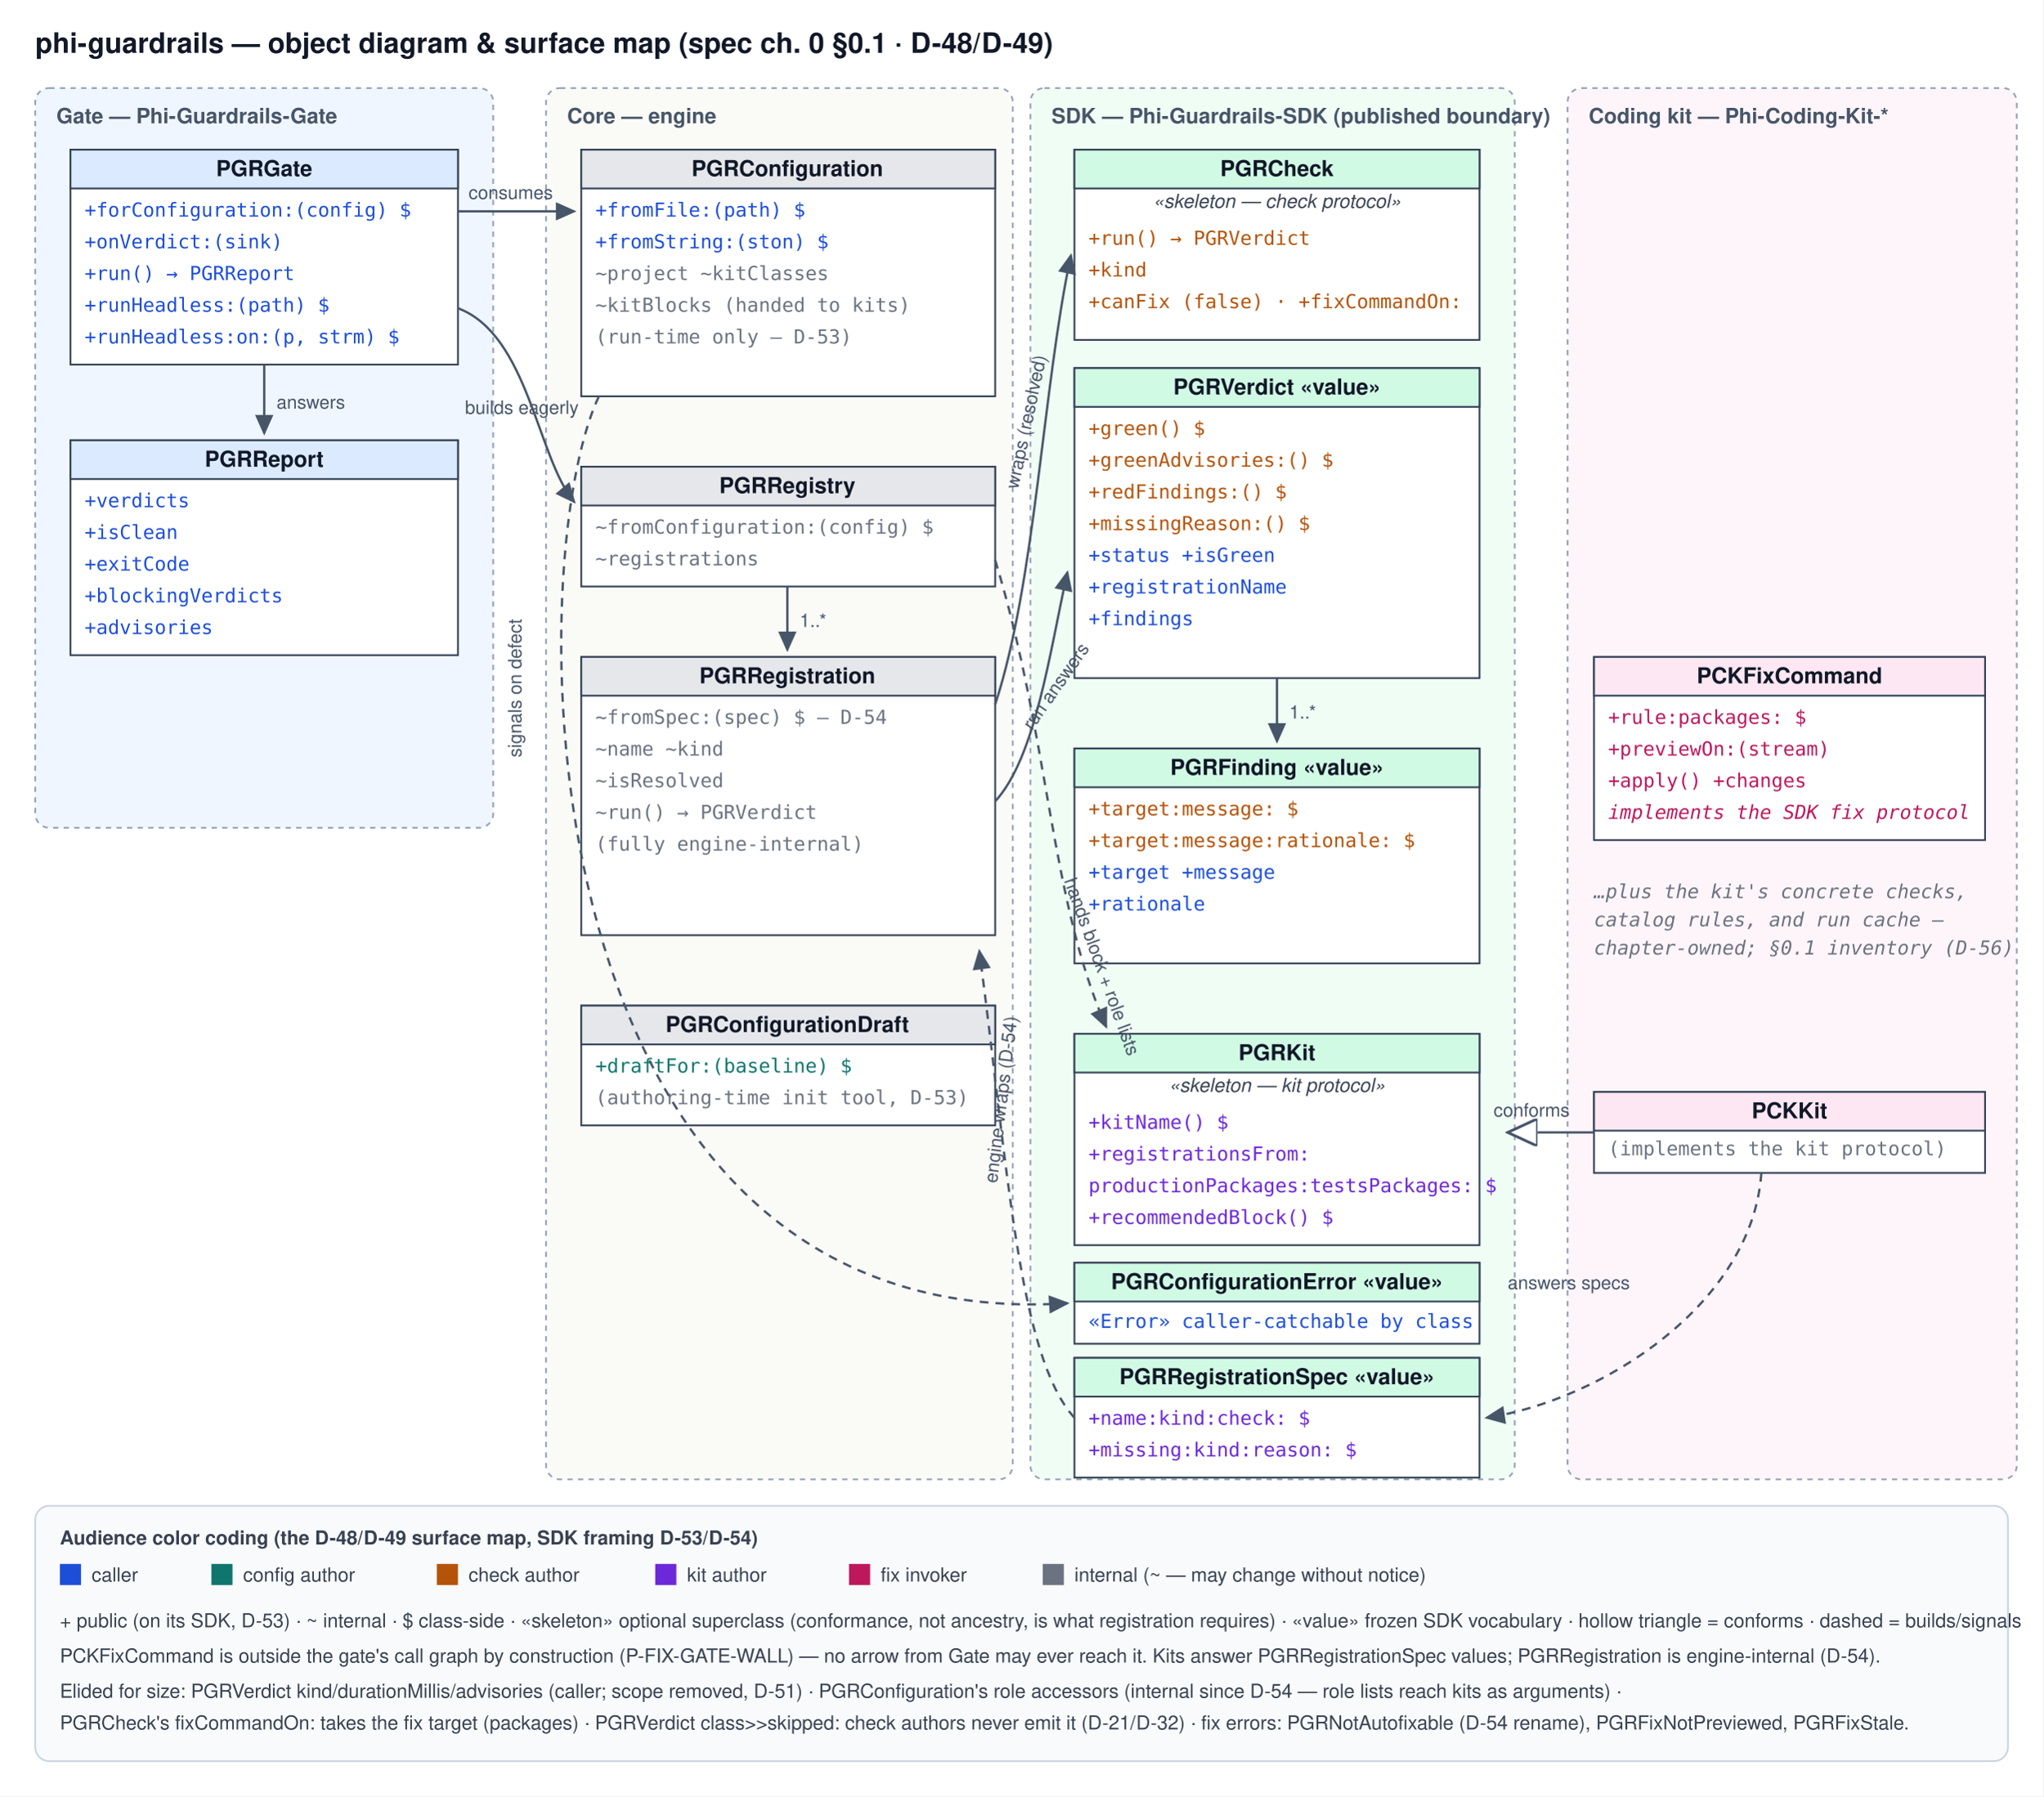
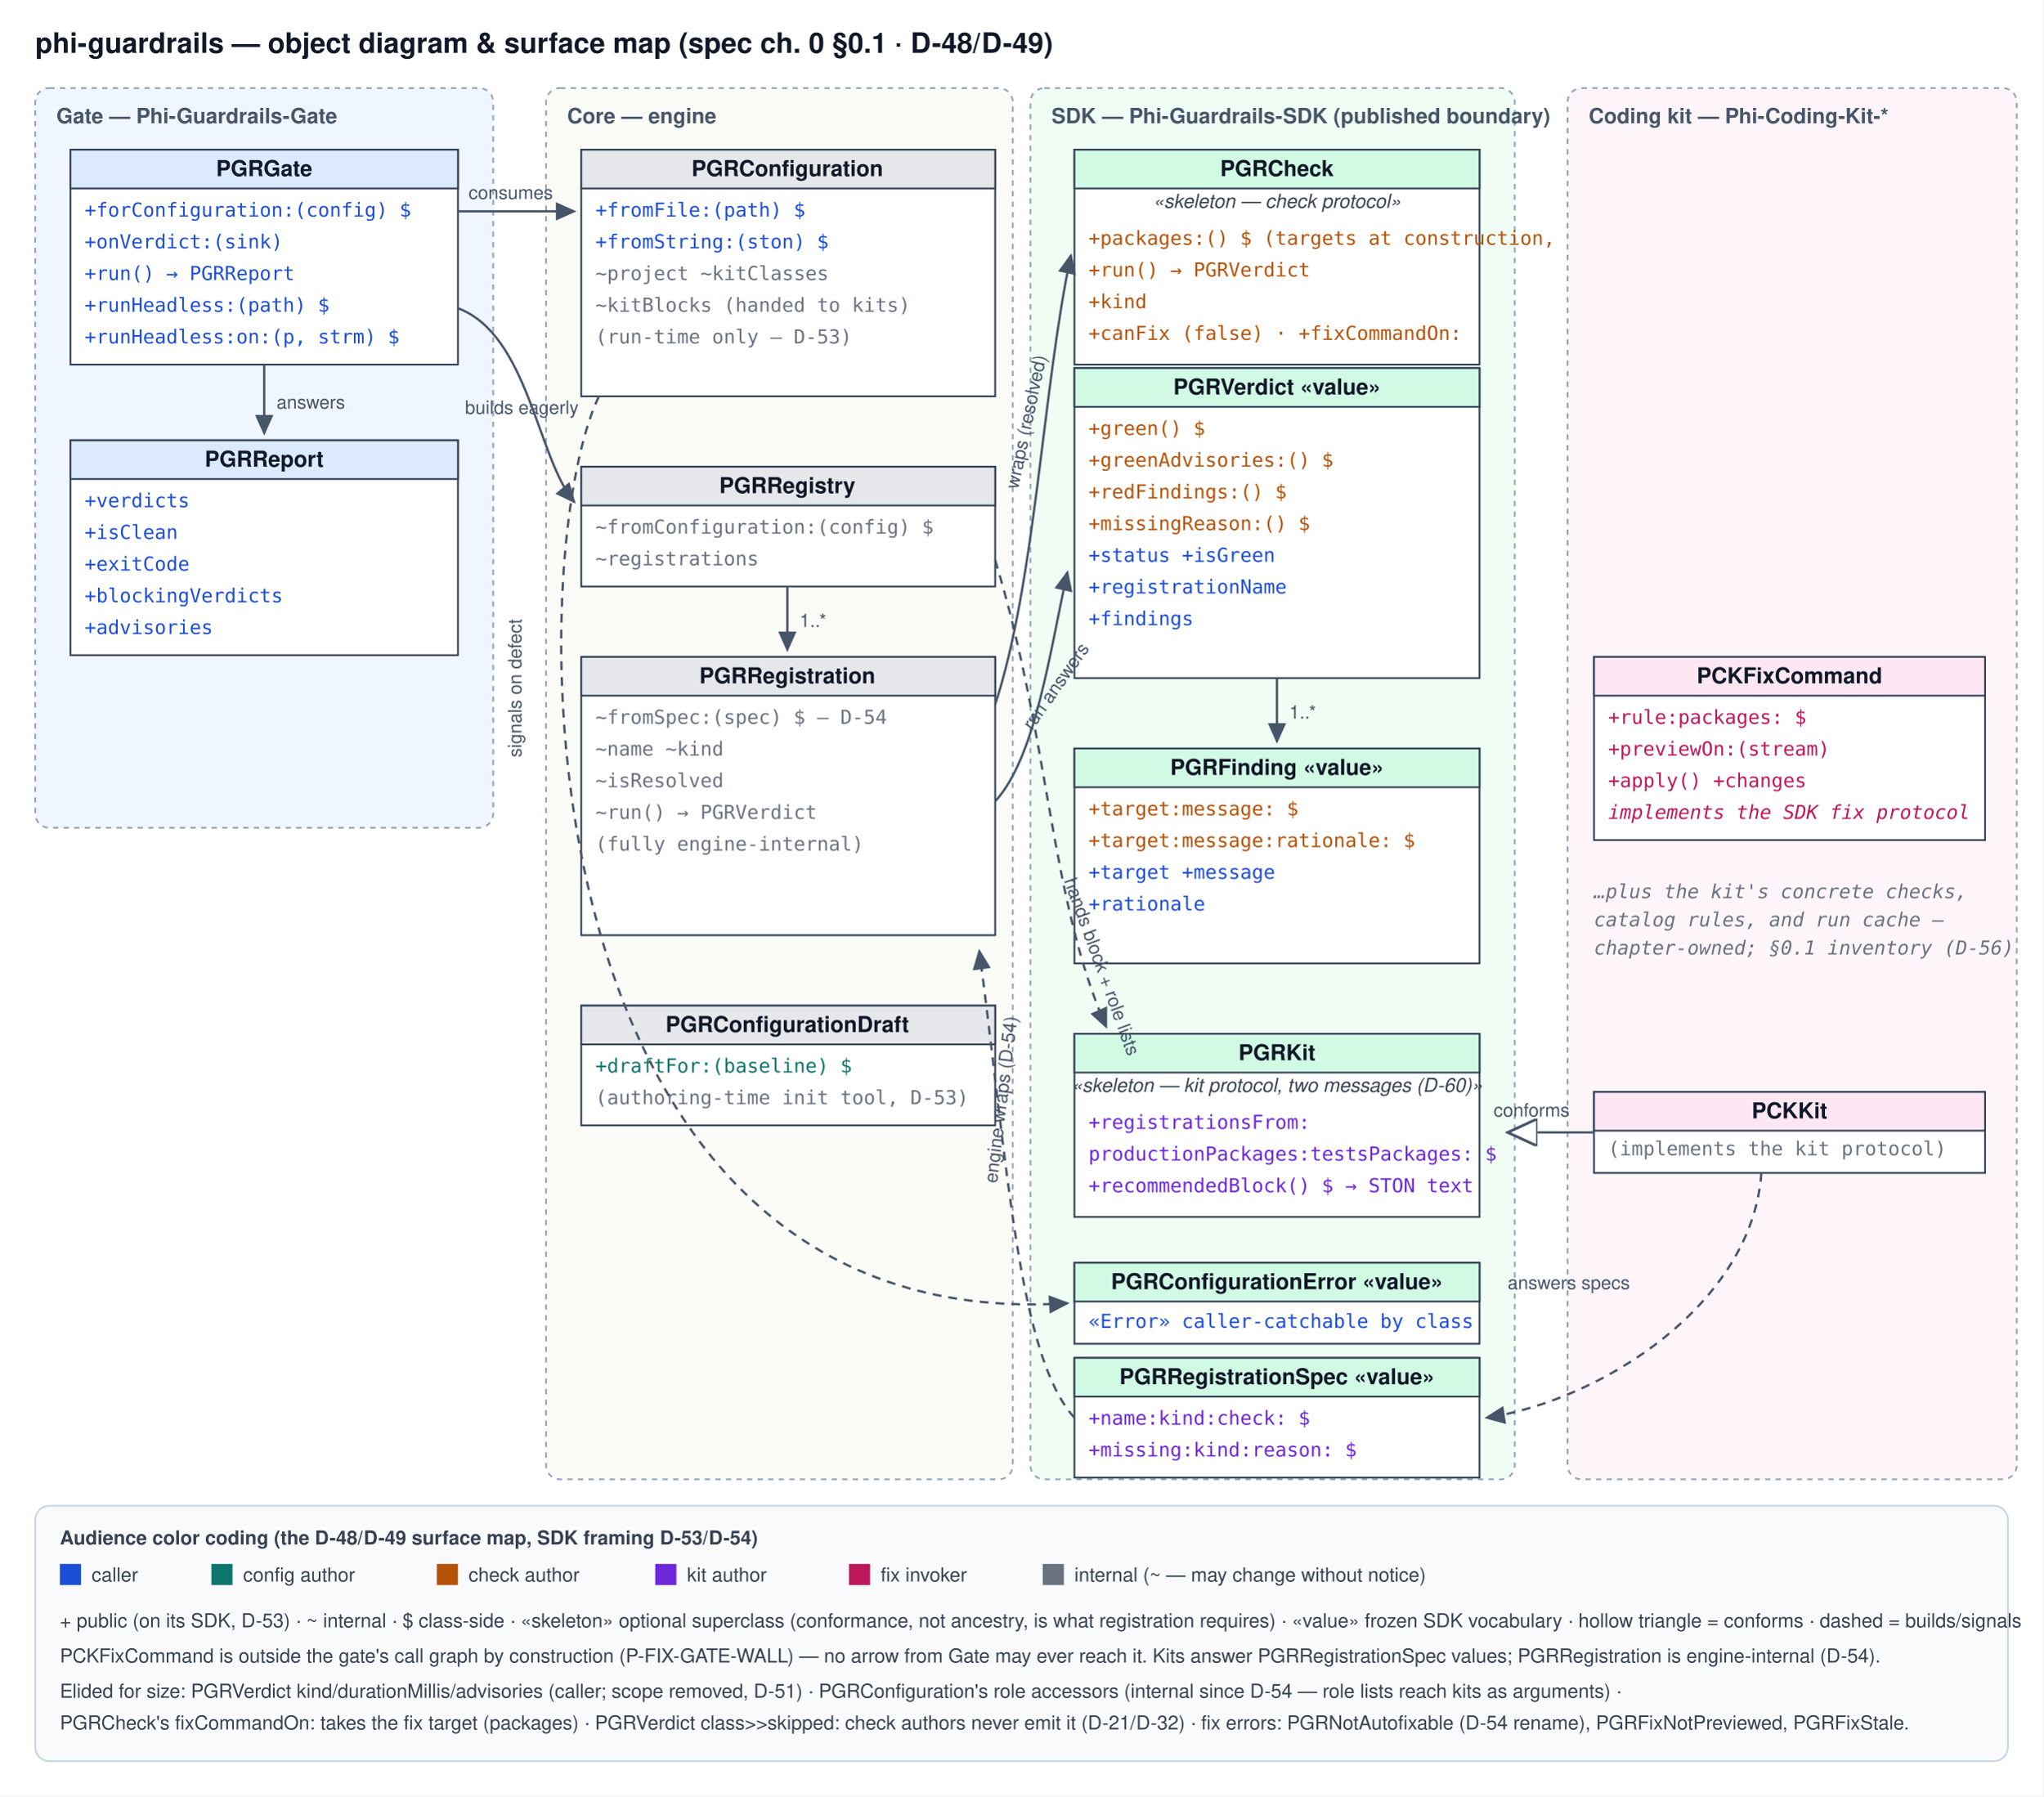
<svg xmlns="http://www.w3.org/2000/svg" width="1160" height="1020" viewBox="0 0 1160 1020" font-family="Helvetica, Arial, sans-serif">
  <style>
    .ns-label { font-size: 12px; font-weight: bold; fill: #475569; }
    .cls-name { font-size: 12.5px; font-weight: bold; fill: #111827; }
    .stereo   { font-size: 11px; font-style: italic; fill: #374151; }
    .m        { font-size: 11px; font-family: "SF Mono", Menlo, Consolas, monospace; }
    .caller   { fill: #1d4ed8; }
    .config   { fill: #0f766e; }
    .check    { fill: #b45309; }
    .kit      { fill: #6d28d9; }
    .fix      { fill: #be185d; }
    .internal { fill: #6b7280; }
    .edge     { stroke: #475569; stroke-width: 1.3; fill: none; }
    .dep      { stroke: #475569; stroke-width: 1.3; fill: none; stroke-dasharray: 5 4; }
    .elabel   { font-size: 10.5px; fill: #475569; }
    .legend   { font-size: 11px; fill: #374151; }
    .box      { fill: #ffffff; stroke: #334155; stroke-width: 1; }
  </style>
  <defs>
    <marker id="arr" markerWidth="9" markerHeight="8" refX="8" refY="4" orient="auto">
      <path d="M0,0 L9,4 L0,8 z" fill="#475569" />
    </marker>
    <marker id="tri" markerWidth="14" markerHeight="12" refX="13" refY="6" orient="auto">
      <path d="M0,0 L13,6 L0,12 z" fill="#ffffff" stroke="#475569" stroke-width="1.2" />
    </marker>
  </defs>
  <rect x="0" y="0" width="1160" height="1020" fill="#ffffff" />
  <text x="20" y="30" font-size="16" font-weight="bold" fill="#111827">phi-guardrails — object diagram &amp; surface map (spec ch. 0 §0.1 · D-48/D-49)</text>
  <rect x="20" y="50" width="260" height="420" rx="8" fill="#f0f6ff" stroke="#94a3b8" stroke-dasharray="3 3" />
  <text x="32" y="70" class="ns-label">Gate — Phi-Guardrails-Gate</text>
  <g>
    <rect x="40" y="85" width="220" height="122" class="box" />
    <rect x="40" y="85" width="220" height="22" fill="#dbeafe" stroke="#334155" />
    <text x="150" y="100" text-anchor="middle" class="cls-name">PGRGate</text>
    <text x="48" y="123" class="m caller">+forConfiguration:(config) $</text>
    <text x="48" y="141" class="m caller">+onVerdict:(sink)</text>
    <text x="48" y="159" class="m caller">+run() → PGRReport</text>
    <text x="48" y="177" class="m caller">+runHeadless:(path) $</text>
    <text x="48" y="195" class="m caller">+runHeadless:on:(p, strm) $</text>
  </g>
  <g>
    <rect x="40" y="250" width="220" height="122" class="box" />
    <rect x="40" y="250" width="220" height="22" fill="#dbeafe" stroke="#334155" />
    <text x="150" y="265" text-anchor="middle" class="cls-name">PGRReport</text>
    <text x="48" y="288" class="m caller">+verdicts</text>
    <text x="48" y="306" class="m caller">+isClean</text>
    <text x="48" y="324" class="m caller">+exitCode</text>
    <text x="48" y="342" class="m caller">+blockingVerdicts</text>
    <text x="48" y="360" class="m caller">+advisories</text>
  </g>
  <rect x="310" y="50" width="265" height="790" rx="8" fill="#fafaf7" stroke="#94a3b8" stroke-dasharray="3 3" />
  <text x="322" y="70" class="ns-label">Core — engine</text>
  <rect x="585" y="50" width="275" height="790" rx="8" fill="#f0fdf4" stroke="#94a3b8" stroke-dasharray="3 3" />
  <text x="597" y="70" class="ns-label">SDK — Phi-Guardrails-SDK (published boundary)</text>
  <g>
    <rect x="330" y="85" width="235" height="140" class="box" />
    <rect x="330" y="85" width="235" height="22" fill="#e5e7eb" stroke="#334155" />
    <text x="447" y="100" text-anchor="middle" class="cls-name">PGRConfiguration</text>
    <text x="338" y="123" class="m caller">+fromFile:(path) $</text>
    <text x="338" y="141" class="m caller">+fromString:(ston) $</text>
    <text x="338" y="159" class="m internal">~project  ~kitClasses</text>
    <text x="338" y="177" class="m internal">~kitBlocks (handed to kits)</text>
    <text x="338" y="195" class="m internal">(run-time only — D-53)</text>
  </g>
  <g>
    <rect x="330" y="265" width="235" height="68" class="box" />
    <rect x="330" y="265" width="235" height="22" fill="#e5e7eb" stroke="#334155" />
    <text x="447" y="280" text-anchor="middle" class="cls-name">PGRRegistry</text>
    <text x="338" y="303" class="m internal">~fromConfiguration:(config) $</text>
    <text x="338" y="321" class="m internal">~registrations</text>
  </g>
  <g>
    <rect x="330" y="373" width="235" height="158" class="box" />
    <rect x="330" y="373" width="235" height="22" fill="#e5e7eb" stroke="#334155" />
    <text x="447" y="388" text-anchor="middle" class="cls-name">PGRRegistration</text>
    <text x="338" y="411" class="m internal">~fromSpec:(spec) $ — D-54</text>
    <text x="338" y="429" class="m internal">~name  ~kind</text>
    <text x="338" y="447" class="m internal">~isResolved</text>
    <text x="338" y="465" class="m internal">~run() → PGRVerdict</text>
    <text x="338" y="483" class="m internal">(fully engine-internal)</text>
  </g>
  <g>
    <rect x="330" y="571" width="235" height="68" class="box" />
    <rect x="330" y="571" width="235" height="22" fill="#e5e7eb" stroke="#334155" />
    <text x="447" y="586" text-anchor="middle" class="cls-name">PGRConfigurationDraft</text>
    <text x="338" y="609" class="m config">+draftFor:(baseline) $</text>
    <text x="338" y="627" class="m internal">(authoring-time init tool, D-53)</text>
  </g>
  <g>
-     <rect x="610" y="85" width="230" height="108" class="box" />
+     <rect x="610" y="85" width="230" height="122" class="box" />
    <rect x="610" y="85" width="230" height="22" fill="#d1fae5" stroke="#334155" />
    <text x="725" y="100" text-anchor="middle" class="cls-name">PGRCheck</text>
    <text x="725" y="118" text-anchor="middle" class="stereo">«skeleton — check protocol»</text>
-     <text x="618" y="139" class="m check">+run() → PGRVerdict</text>
-     <text x="618" y="157" class="m check">+kind</text>
-     <text x="618" y="175" class="m check">+canFix (false) · +fixCommandOn:</text>
+     <text x="618" y="139" class="m check">+packages:() $ (targets at construction, D-60)</text>
+     <text x="618" y="157" class="m check">+run() → PGRVerdict</text>
+     <text x="618" y="175" class="m check">+kind</text>
+     <text x="618" y="193" class="m check">+canFix (false) · +fixCommandOn:</text>
  </g>
  <g>
    <rect x="610" y="209" width="230" height="176" class="box" />
    <rect x="610" y="209" width="230" height="22" fill="#d1fae5" stroke="#334155" />
    <text x="725" y="224" text-anchor="middle" class="cls-name">PGRVerdict «value»</text>
    <text x="618" y="247" class="m check">+green() $</text>
    <text x="618" y="265" class="m check">+greenAdvisories:() $</text>
    <text x="618" y="283" class="m check">+redFindings:() $</text>
    <text x="618" y="301" class="m check">+missingReason:() $</text>
    <text x="618" y="319" class="m caller">+status  +isGreen</text>
    <text x="618" y="337" class="m caller">+registrationName</text>
    <text x="618" y="355" class="m caller">+findings</text>
  </g>
  <g>
    <rect x="610" y="425" width="230" height="122" class="box" />
    <rect x="610" y="425" width="230" height="22" fill="#d1fae5" stroke="#334155" />
    <text x="725" y="440" text-anchor="middle" class="cls-name">PGRFinding «value»</text>
    <text x="618" y="463" class="m check">+target:message: $</text>
    <text x="618" y="481" class="m check">+target:message:rationale: $</text>
    <text x="618" y="499" class="m caller">+target  +message</text>
    <text x="618" y="517" class="m caller">+rationale</text>
  </g>
  <g>
-     <rect x="610" y="587" width="230" height="120" class="box" />
+     <rect x="610" y="587" width="230" height="104" class="box" />
    <rect x="610" y="587" width="230" height="22" fill="#d1fae5" stroke="#334155" />
    <text x="725" y="602" text-anchor="middle" class="cls-name">PGRKit</text>
-     <text x="725" y="620" text-anchor="middle" class="stereo">«skeleton — kit protocol»</text>
-     <text x="618" y="641" class="m kit">+kitName() $</text>
-     <text x="618" y="659" class="m kit">+registrationsFrom:</text>
-     <text x="618" y="677" class="m kit" font-size="10">  productionPackages:testsPackages: $</text>
-     <text x="618" y="695" class="m kit">+recommendedBlock() $</text>
+     <text x="725" y="620" text-anchor="middle" class="stereo">«skeleton — kit protocol, two messages (D-60)»</text>
+     <text x="618" y="641" class="m kit">+registrationsFrom:</text>
+     <text x="618" y="659" class="m kit" font-size="10">  productionPackages:testsPackages: $</text>
+     <text x="618" y="677" class="m kit">+recommendedBlock() $ → STON text</text>
  </g>
  <g>
    <rect x="610" y="771" width="230" height="68" class="box" />
    <rect x="610" y="771" width="230" height="22" fill="#d1fae5" stroke="#334155" />
    <text x="725" y="786" text-anchor="middle" class="cls-name">PGRRegistrationSpec «value»</text>
    <text x="618" y="809" class="m kit">+name:kind:check: $</text>
    <text x="618" y="827" class="m kit">+missing:kind:reason: $</text>
  </g>
  <g>
    <rect x="610" y="717" width="230" height="46" class="box" />
    <rect x="610" y="717" width="230" height="22" fill="#d1fae5" stroke="#334155" />
    <text x="725" y="732" text-anchor="middle" class="cls-name">PGRConfigurationError «value»</text>
    <text x="618" y="754" class="m caller">«Error» caller-catchable by class</text>
  </g>
  <rect x="890" y="50" width="255" height="790" rx="8" fill="#fdf5f9" stroke="#94a3b8" stroke-dasharray="3 3" />
  <text x="902" y="70" class="ns-label">Coding kit — Phi-Coding-Kit-*</text>
  <g>
    <rect x="905" y="373" width="222" height="104" class="box" />
    <rect x="905" y="373" width="222" height="22" fill="#fce7f3" stroke="#334155" />
    <text x="1016" y="388" text-anchor="middle" class="cls-name">PCKFixCommand</text>
    <text x="913" y="411" class="m fix">+rule:packages: $</text>
    <text x="913" y="429" class="m fix">+previewOn:(stream)</text>
    <text x="913" y="447" class="m fix">+apply()   +changes</text>
    <text x="913" y="465" class="m fix" font-style="italic">implements the SDK fix protocol</text>
  </g>
  <g>
    <rect x="905" y="620" width="222" height="46" class="box" />
    <rect x="905" y="620" width="222" height="22" fill="#fce7f3" stroke="#334155" />
    <text x="1016" y="635" text-anchor="middle" class="cls-name">PCKKit</text>
    <text x="913" y="656" class="m internal">(implements the kit protocol)</text>
  </g>
  <text x="905" y="510" class="m internal" font-style="italic">…plus the kit's concrete checks,</text>
  <text x="905" y="526" class="m internal" font-style="italic">catalog rules, and run cache —</text>
  <text x="905" y="542" class="m internal" font-style="italic">chapter-owned; §0.1 inventory (D-56)</text>
  <path class="edge" d="M260,120 L326,120" marker-end="url(#arr)" />
  <text x="266" y="113" class="elabel">consumes</text>
  <path class="edge" d="M260,175 C300,190 305,260 326,285" marker-end="url(#arr)" />
  <text x="264" y="235" class="elabel">builds eagerly</text>
  <path class="edge" d="M150,207 L150,246" marker-end="url(#arr)" />
  <text x="157" y="232" class="elabel">answers</text>
  <path class="edge" d="M447,333 L447,369" marker-end="url(#arr)" />
  <text x="454" y="356" class="elabel">1..*</text>
  <path class="edge" d="M565,400 C588,330 592,220 608,145" marker-end="url(#arr)" />
  <text x="578" y="278" class="elabel" transform="rotate(-78 578 278)">wraps (resolved)</text>
  <path class="edge" d="M565,455 C588,430 596,370 606,325" marker-end="url(#arr)" />
  <text x="586" y="415" class="elabel" transform="rotate(-55 586 415)">run answers</text>
  <path class="dep" d="M565,318 C596,420 596,510 628,583" marker-end="url(#arr)" />
  <text x="604" y="500" class="elabel" transform="rotate(70 604 500)">hands block + role lists</text>
  <path class="edge" d="M725,385 L725,421" marker-end="url(#arr)" />
  <text x="732" y="408" class="elabel">1..*</text>
  <path class="edge" d="M905,643 L856,643" marker-end="url(#tri)" />
  <text x="848" y="634" class="elabel">conforms</text>
  <path class="dep" d="M1000,666 C995,740 910,795 844,805" marker-end="url(#arr)" />
  <text x="856" y="732" class="elabel">answers specs</text>
  <path class="dep" d="M610,805 C578,770 572,660 556,540" marker-end="url(#arr)" />
  <text x="566" y="672" class="elabel" transform="rotate(-83 566 672)">engine wraps (D-54)</text>
  <path class="dep" d="M340,225 C295,320 295,760 606,740" marker-end="url(#arr)" />
  <text x="296" y="430" class="elabel" transform="rotate(-90 296 430)">signals on defect</text>
  <rect x="20" y="855" width="1120" height="145" rx="8" fill="#f8fafc" stroke="#cbd5e1" />
  <text x="34" y="877" class="legend" font-weight="bold">Audience color coding (the D-48/D-49 surface map, SDK framing D-53/D-54)</text>
  <rect x="34" y="888" width="12" height="12" fill="#1d4ed8" />
  <text x="52" y="898" class="legend">caller</text>
  <rect x="120" y="888" width="12" height="12" fill="#0f766e" />
  <text x="138" y="898" class="legend">config author</text>
  <rect x="248" y="888" width="12" height="12" fill="#b45309" />
  <text x="266" y="898" class="legend">check author</text>
  <rect x="372" y="888" width="12" height="12" fill="#6d28d9" />
  <text x="390" y="898" class="legend">kit author</text>
  <rect x="482" y="888" width="12" height="12" fill="#be185d" />
  <text x="500" y="898" class="legend">fix invoker</text>
  <rect x="592" y="888" width="12" height="12" fill="#6b7280" />
  <text x="610" y="898" class="legend">internal (~ — may change without notice)</text>
  <text x="34" y="924" class="legend">+ public (on its SDK, D-53) · ~ internal · $ class-side · «skeleton» optional superclass (conformance, not ancestry, is what registration requires) · «value» frozen SDK vocabulary · hollow triangle = conforms · dashed = builds/signals</text>
  <text x="34" y="944" class="legend">PCKFixCommand is outside the gate's call graph by construction (P-FIX-GATE-WALL) — no arrow from Gate may ever reach it. Kits answer PGRRegistrationSpec values; PGRRegistration is engine-internal (D-54).</text>
  <text x="34" y="964" class="legend">Elided for size: PGRVerdict kind/durationMillis/advisories (caller; scope removed, D-51) · PGRConfiguration's role accessors (internal since D-54 — role lists reach kits as arguments) ·</text>
  <text x="34" y="982" class="legend">PGRCheck's fixCommandOn: takes the fix target (packages) · PGRVerdict class&gt;&gt;skipped: check authors never emit it (D-21/D-32) · fix errors: PGRNotAutofixable (D-54 rename), PGRFixNotPreviewed, PGRFixStale.</text>
</svg>
